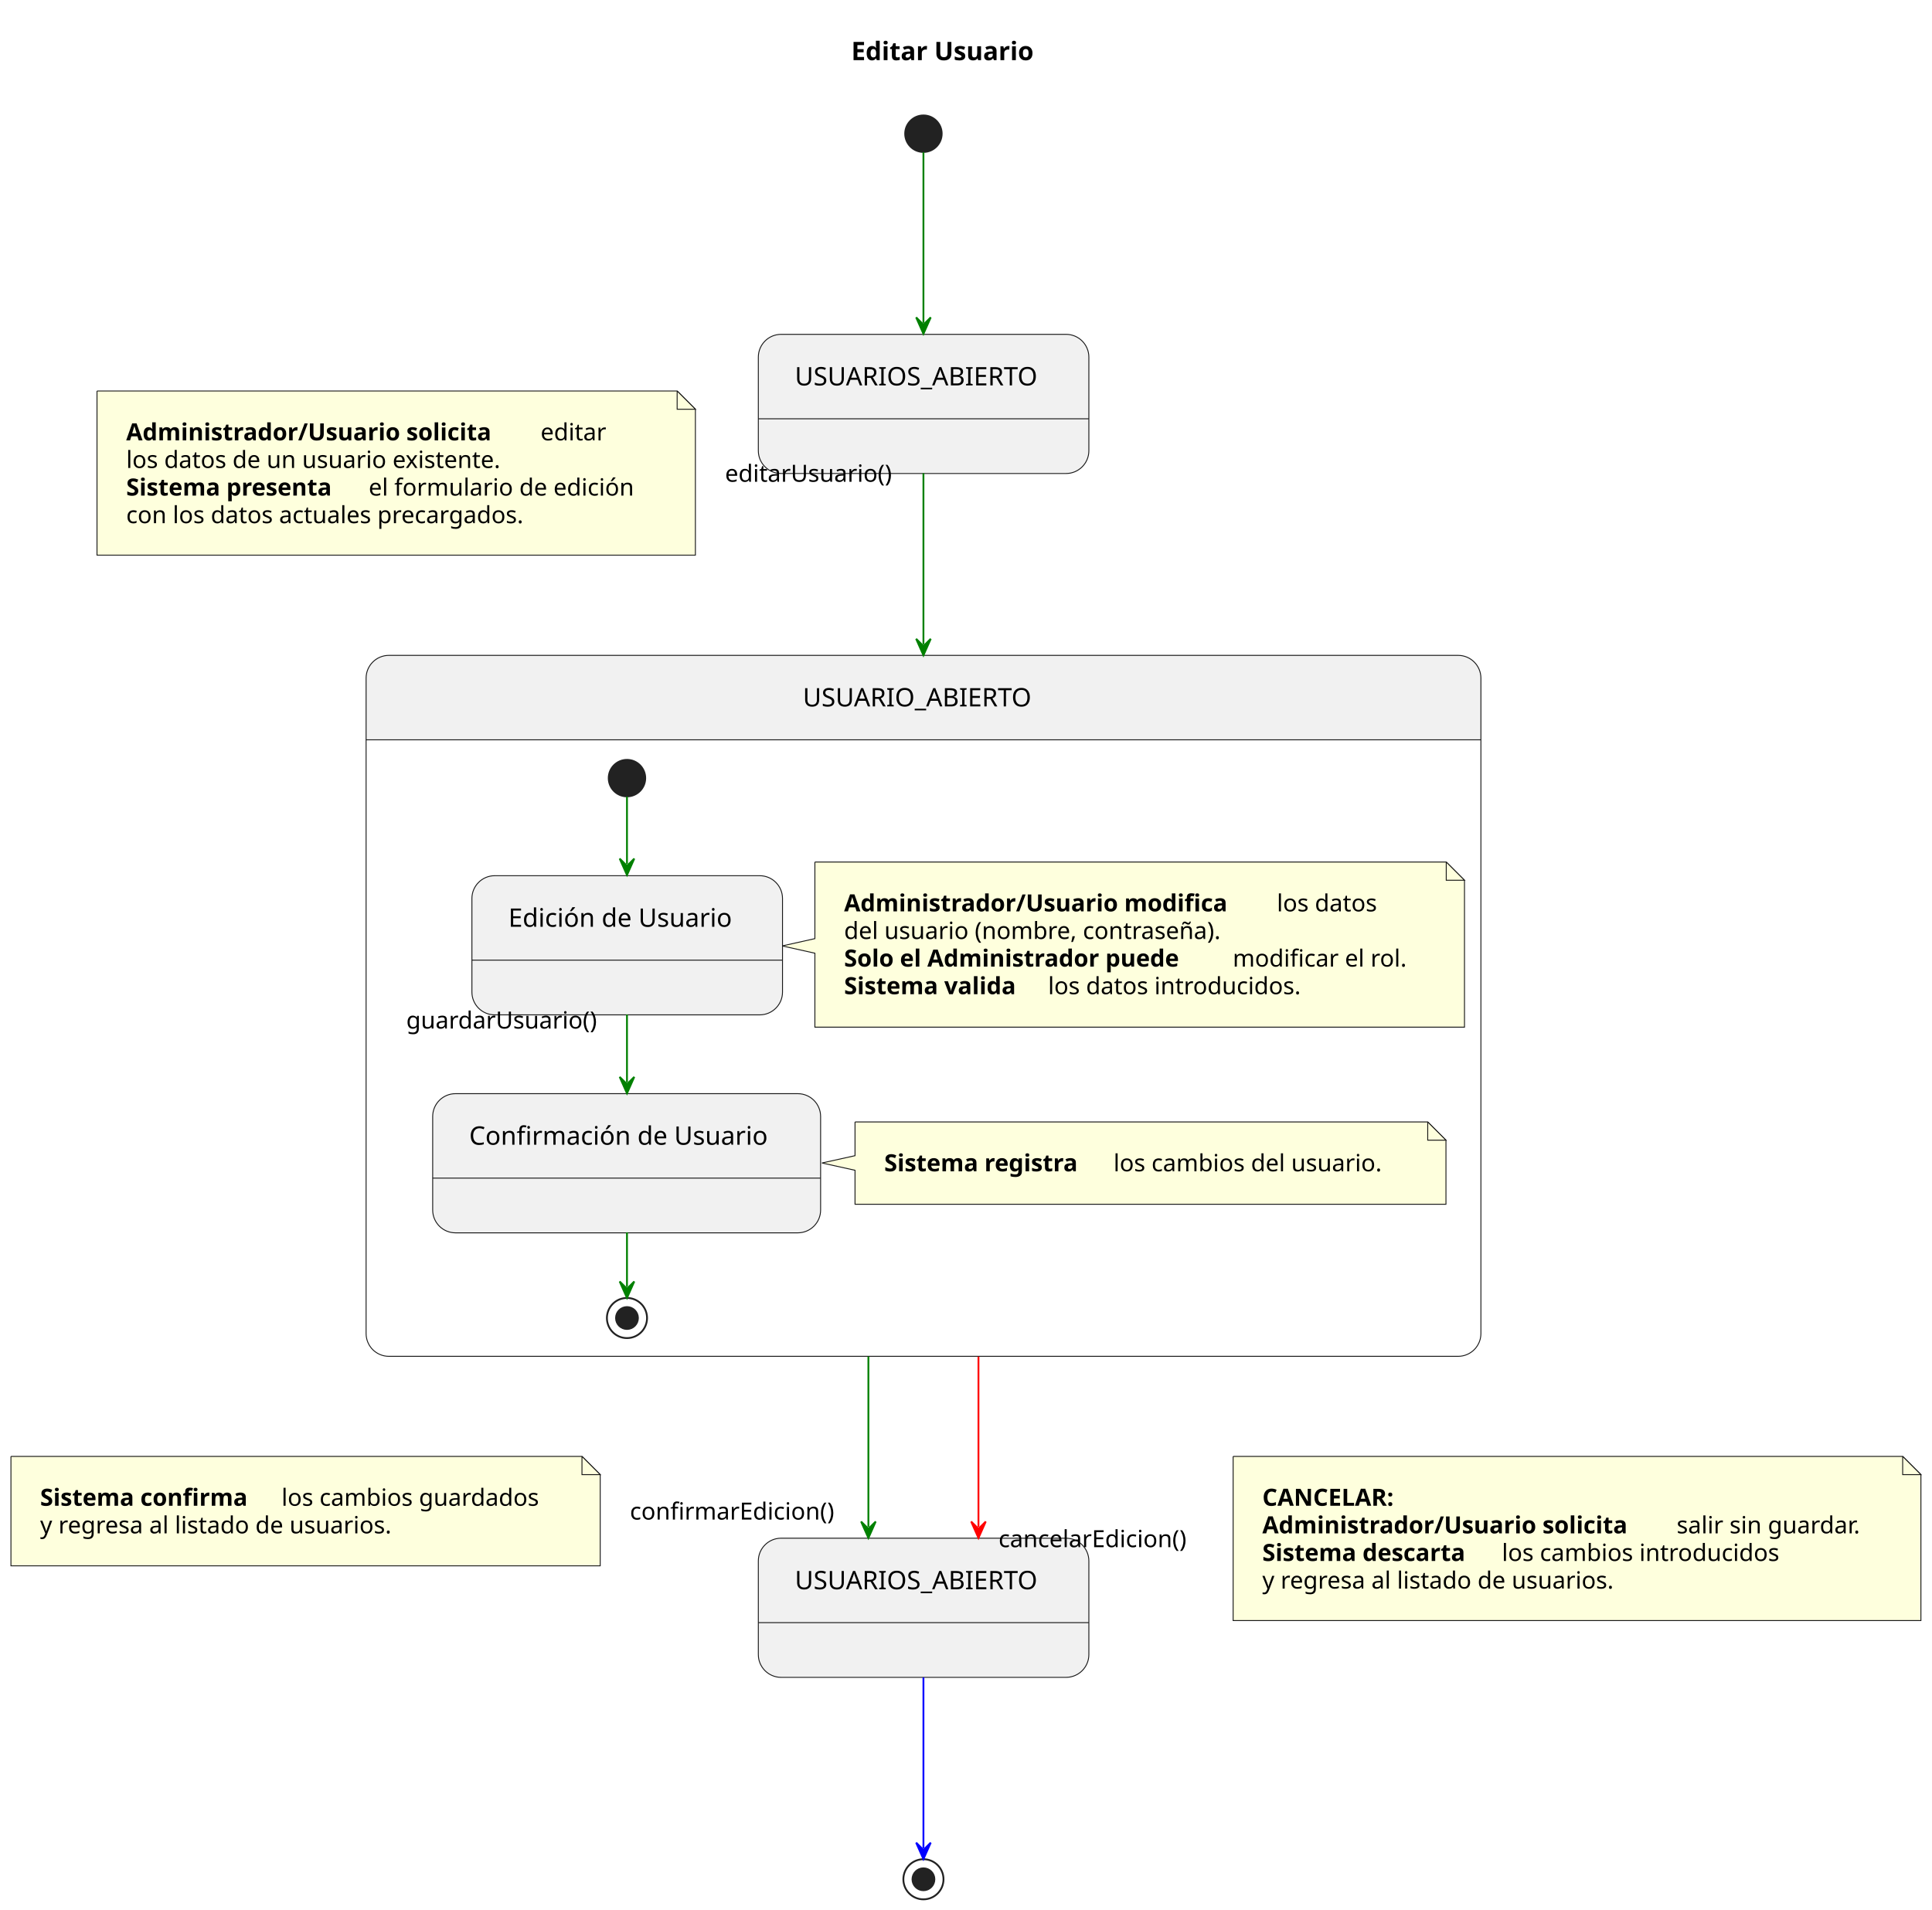
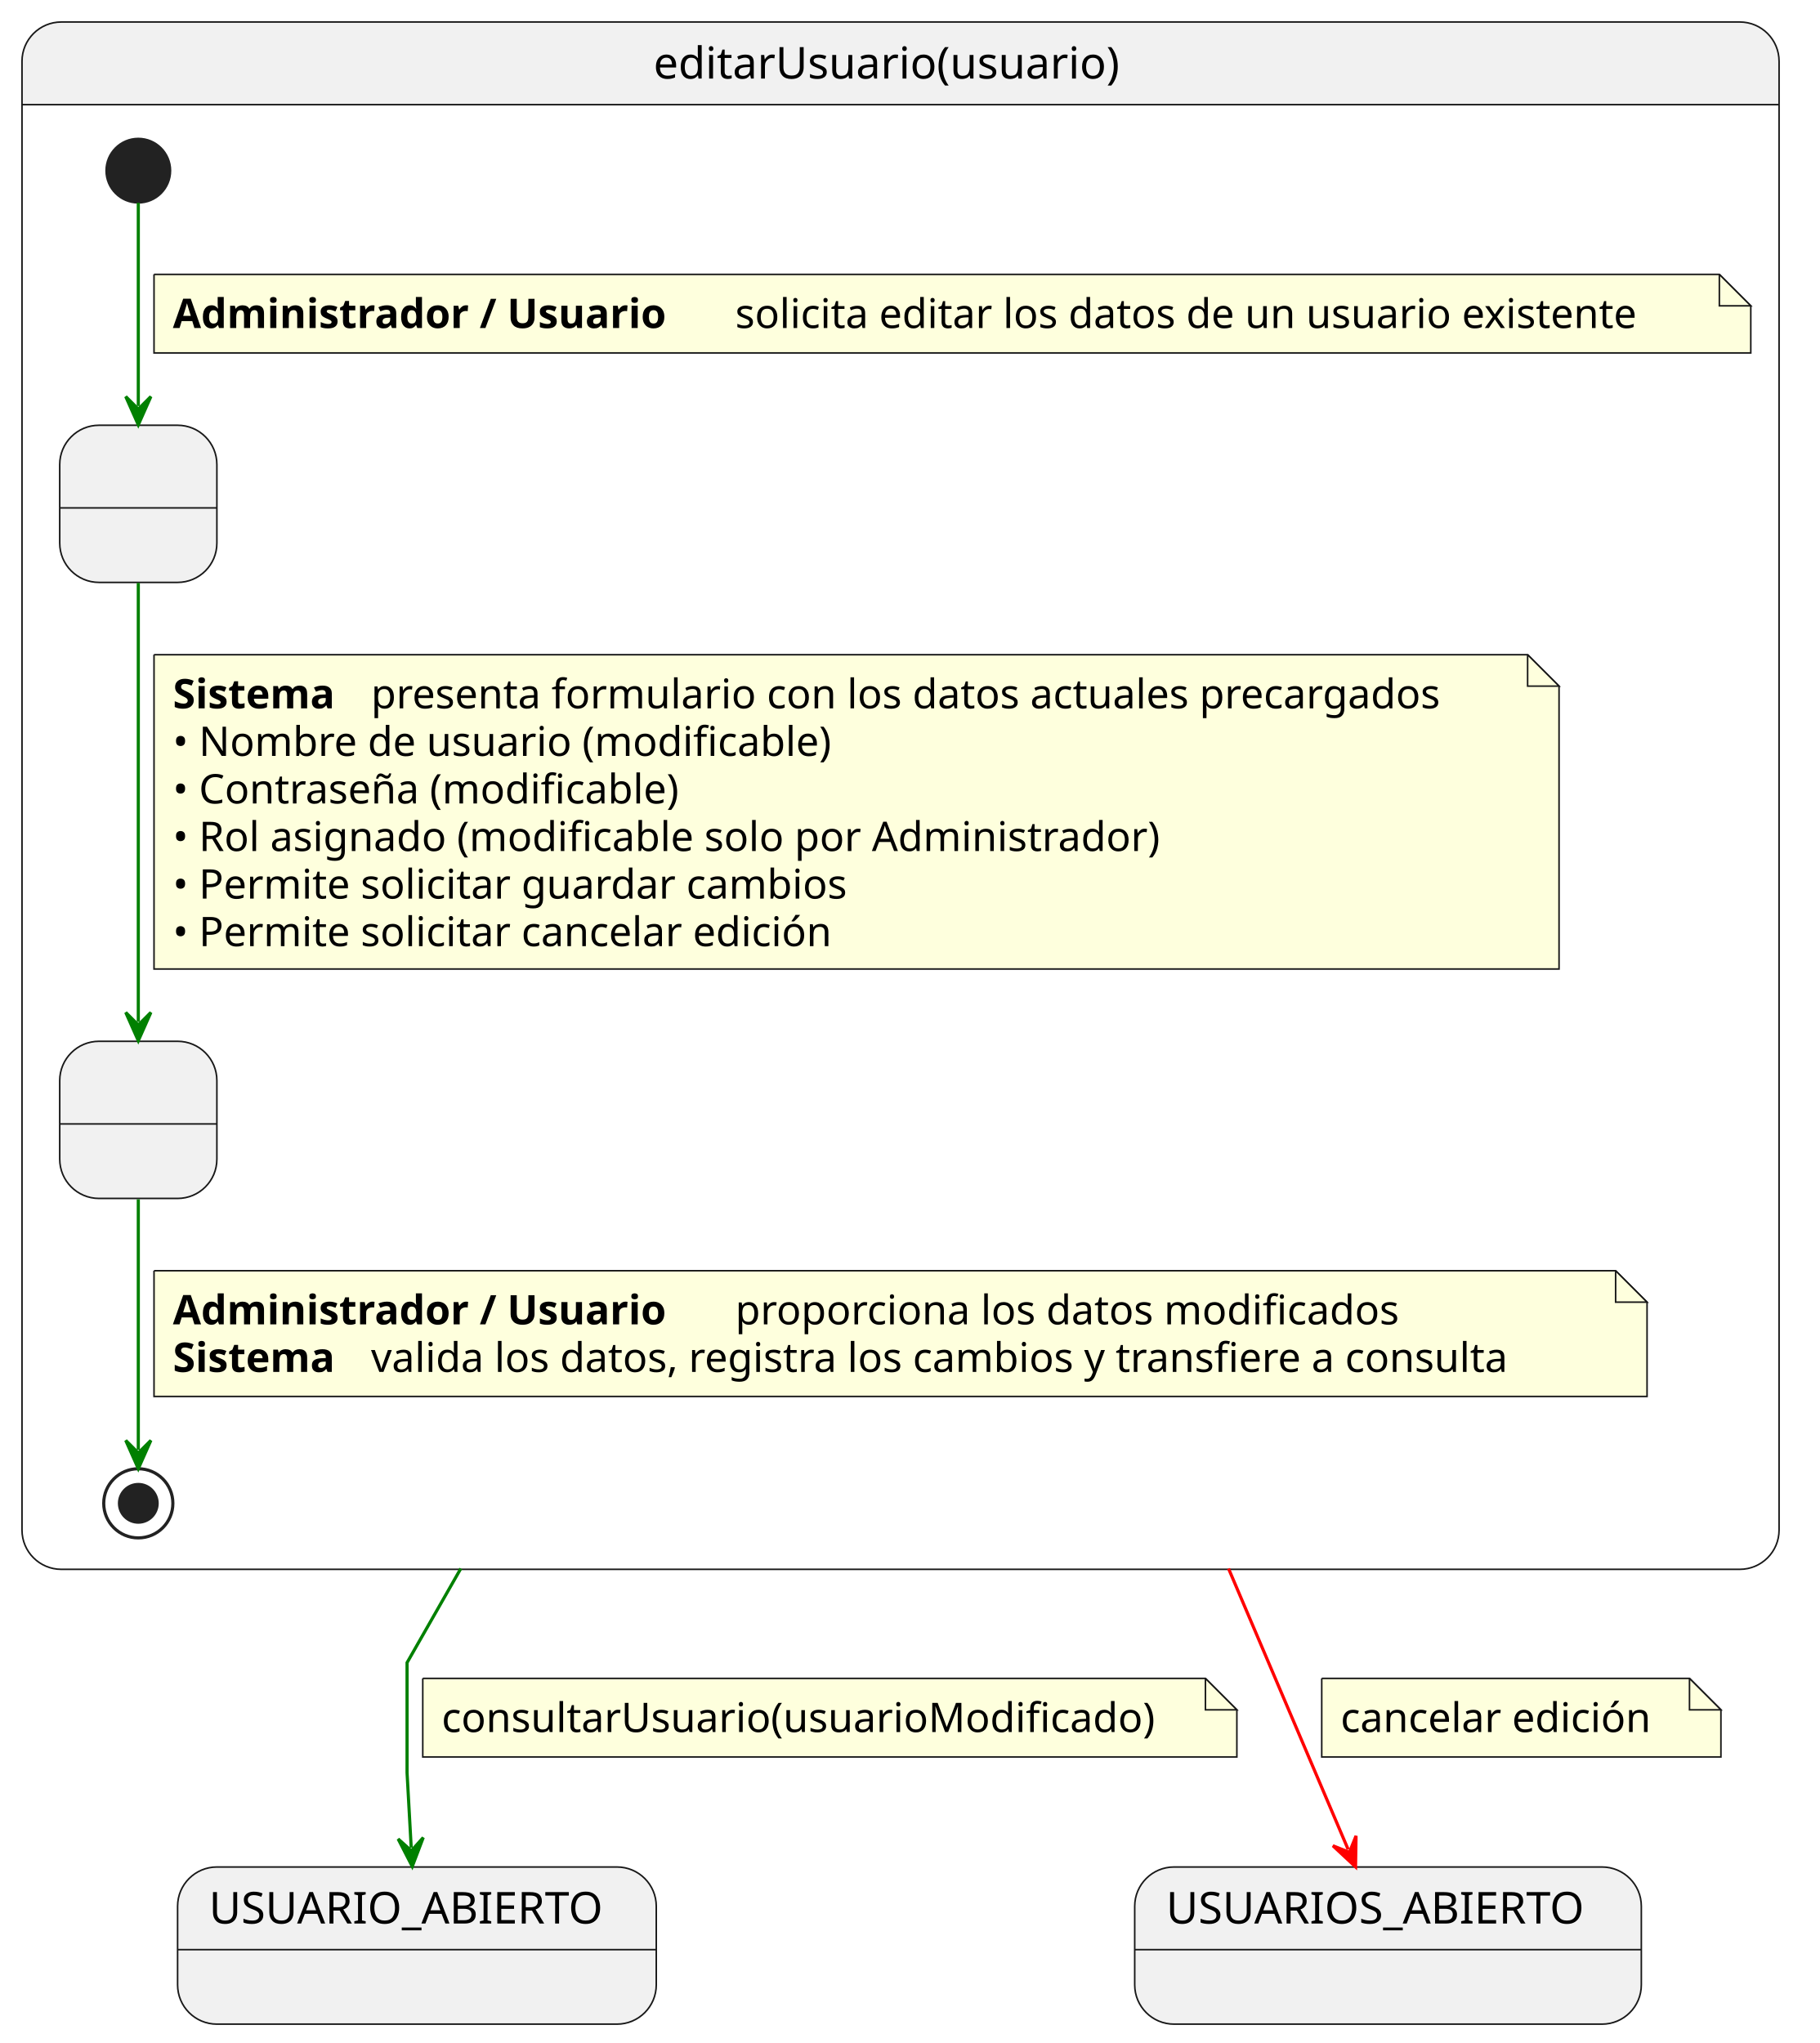
- <svg xmlns="http://www.w3.org/2000/svg" contentStyleType="text/css" data-diagram-type="STATE" height="1047px" preserveAspectRatio="none" style="width:1059px;height:1047px;background:#FFFFFF;" version="1.1" viewBox="0 0 1059 1047" width="1059px" zoomAndPan="magnify">
+ <svg xmlns="http://www.w3.org/2000/svg" contentStyleType="text/css" data-diagram-type="STATE" height="650px" preserveAspectRatio="none" style="width:579px;height:650px;background:#FFFFFF;" version="1.1" viewBox="0 0 579 650" width="579px" zoomAndPan="magnify">
  <defs />
  <g>
-     <g class="title" data-source-line="1">
-       <text fill="#000000" font-family="sans-serif" font-size="14" font-weight="bold" lengthAdjust="spacing" textLength="112.738" x="466.593" y="32.995">Editar Usuario</text>
+     <path d="M19.5,7 L553.5,7 A12.5,12.5 0 0 1 566,19.5 L566,33.297 L7,33.297 L7,19.5 A12.5,12.5 0 0 1 19.5,7" fill="#F1F1F1" />
+     <rect fill="none" height="492.297" rx="12.5" ry="12.5" style="stroke:#181818;stroke-width:0.5;" width="559" x="7" y="7" />
+     <line style="stroke:#181818;stroke-width:0.5;" x1="7" x2="566" y1="33.297" y2="33.297" />
+     <text fill="#000000" font-family="sans-serif" font-size="14" lengthAdjust="spacing" textLength="157.172" x="207.914" y="24.995">editarUsuario(usuario)</text>
+     <g class="entity" data-qualified-name="editarUsuario.SolicitandoEdicion" id="ent0003">
+       <rect fill="#F1F1F1" height="50" rx="12.5" ry="12.5" style="stroke:#181818;stroke-width:0.5;" width="50" x="19" y="135.297" />
+       <line style="stroke:#181818;stroke-width:0.5;" x1="19" x2="69" y1="161.594" y2="161.594" />
+       <text fill="#000000" font-family="sans-serif" font-size="14" lengthAdjust="spacing" textLength="4.45" x="41.775" y="153.292"> </text>
    </g>
-     <g id="USUARIOS_ABIERTO_INICIAL">
-       <rect fill="#F1F1F1" height="76.297" rx="12.5" ry="12.5" style="stroke:#181818;stroke-width:0.5;" width="181.176" x="415.67" y="183.297" />
-       <line style="stroke:#181818;stroke-width:0.5;" x1="415.67" x2="596.846" y1="229.594" y2="229.594" />
-       <text fill="#000000" font-family="sans-serif" font-size="14" lengthAdjust="spacing" textLength="141.176" x="435.67" y="211.292">USUARIOS_ABIERTO</text>
+     <g class="entity" data-qualified-name="editarUsuario.EditandoUsuario" id="ent0004">
+       <rect fill="#F1F1F1" height="50" rx="12.5" ry="12.5" style="stroke:#181818;stroke-width:0.5;" width="50" x="19" y="331.297" />
+       <line style="stroke:#181818;stroke-width:0.5;" x1="19" x2="69" y1="357.594" y2="357.594" />
+       <text fill="#000000" font-family="sans-serif" font-size="14" lengthAdjust="spacing" textLength="4.45" x="41.775" y="349.292"> </text>
    </g>
-     <path d="M213.17,359.297 L799.242,359.297 A12.5,12.5 0 0 1 811.742,371.797 L811.742,405.594 L200.67,405.594 L200.67,371.797 A12.5,12.5 0 0 1 213.17,359.297" fill="#F1F1F1" />
-     <rect fill="none" height="384.297" rx="12.5" ry="12.5" style="stroke:#181818;stroke-width:0.5;" width="611.072" x="200.67" y="359.297" />
-     <line style="stroke:#181818;stroke-width:0.5;" x1="200.67" x2="811.742" y1="405.594" y2="405.594" />
-     <text fill="#000000" font-family="sans-serif" font-size="14" lengthAdjust="spacing" textLength="132.289" x="440.062" y="387.292">USUARIO_ABIERTO</text>
-     <g id="USUARIO_ABIERTO.EdicionUsuario">
-       <rect fill="#F1F1F1" height="76.297" rx="12.5" ry="12.5" style="stroke:#181818;stroke-width:0.5;" width="170.252" x="258.67" y="480.094" />
-       <line style="stroke:#181818;stroke-width:0.5;" x1="258.67" x2="428.922" y1="526.391" y2="526.391" />
-       <text fill="#000000" font-family="sans-serif" font-size="14" lengthAdjust="spacing" textLength="130.252" x="278.67" y="508.089">Edición de Usuario</text>
+     <g class="start_entity" data-qualified-name="editarUsuario..start.editarUsuario" data-source-line="8" id="ent0002">
+       <ellipse cx="44" cy="54.297" fill="#222222" rx="10" ry="10" style="stroke:#222222;stroke-width:1;" />
    </g>
-     <g id="USUARIO_ABIERTO.ConfirmacionUsuario">
-       <rect fill="#F1F1F1" height="76.297" rx="12.5" ry="12.5" style="stroke:#181818;stroke-width:0.5;" width="212.635" x="237.17" y="599.594" />
-       <line style="stroke:#181818;stroke-width:0.5;" x1="237.17" x2="449.805" y1="645.891" y2="645.891" />
-       <text fill="#000000" font-family="sans-serif" font-size="14" lengthAdjust="spacing" textLength="172.635" x="257.17" y="627.589">Confirmación de Usuario</text>
+     <g class="end_entity" data-qualified-name="editarUsuario..end.editarUsuario" data-source-line="23" id="ent0005">
+       <ellipse cx="44" cy="478.297" fill="none" rx="11" ry="11" style="stroke:#222222;stroke-width:1;" />
+       <ellipse cx="44" cy="478.297" fill="#222222" rx="6" ry="6" style="stroke:#222222;stroke-width:1;" />
    </g>
-     <ellipse cx="343.67" cy="426.594" fill="#222222" rx="10" ry="10" style="stroke:#222222;stroke-width:1;" />
-     <ellipse cx="343.67" cy="722.594" fill="none" rx="11" ry="11" style="stroke:#222222;stroke-width:1;" />
-     <ellipse cx="343.67" cy="722.594" fill="#222222" rx="6" ry="6" style="stroke:#222222;stroke-width:1;" />
-     <g class="entity" data-entity="GMN2" data-source-line="27" data-uid="ent0003" id="entity_GMN2">
-       <path d="M446.67,472.594 L446.67,514.594 L428.74,518.594 L446.67,522.594 L446.67,563.125 A0,0 0 0 0 446.67,563.125 L802.742,563.125 A0,0 0 0 0 802.742,563.125 L802.742,482.594 L792.742,472.594 L446.67,472.594 A0,0 0 0 0 446.67,472.594" fill="#FEFFDD" style="stroke:#181818;stroke-width:0.5;" />
-       <path d="M792.742,472.594 L792.742,482.594 L802.742,482.594 L792.742,472.594" fill="#FEFFDD" style="stroke:#181818;stroke-width:0.5;" />
-       <text fill="#000000" font-family="sans-serif" font-size="13" font-weight="bold" lengthAdjust="spacing" textLength="233.086" x="462.67" y="499.661">Administrador/Usuario modifica</text>
-       <text fill="#000000" font-family="sans-serif" font-size="13" lengthAdjust="spacing" textLength="58.513" x="699.888" y="499.661">los datos</text>
-       <text fill="#000000" font-family="sans-serif" font-size="13" lengthAdjust="spacing" textLength="221.971" x="462.67" y="514.793">del usuario (nombre, contraseña).</text>
-       <text fill="#000000" font-family="sans-serif" font-size="13" font-weight="bold" lengthAdjust="spacing" textLength="208.895" x="462.67" y="529.926">Solo el Administrador puede</text>
-       <text fill="#000000" font-family="sans-serif" font-size="13" lengthAdjust="spacing" textLength="102.045" x="675.697" y="529.926">modificar el rol.</text>
-       <text fill="#000000" font-family="sans-serif" font-size="13" font-weight="bold" lengthAdjust="spacing" textLength="107.669" x="462.67" y="545.059">Sistema valida</text>
-       <text fill="#000000" font-family="sans-serif" font-size="13" lengthAdjust="spacing" textLength="147.253" x="574.471" y="545.059">los datos introducidos.</text>
+     <g class="link" data-entity-1="ent0002" data-entity-2="ent0003" data-link-type="dependency" data-source-line="8" id="lnk3">
+       <path d="M44,64.527 C44,80.237 44,106.657 44,129.167" fill="none" id="*start*editarUsuario-to-SolicitandoEdicion" style="stroke:#008000;stroke-width:1;" />
+       <polygon fill="#008000" points="44,135.167,48,126.167,44,130.167,40,126.167,44,135.167" style="stroke:#008000;stroke-width:1;" />
+       <path d="M49,87.297 L49,112.297 L557,112.297 L557,97.297 L547,87.297 L49,87.297" fill="#FEFFDD" style="stroke:#181818;stroke-width:0.5;" />
+       <path d="M547,87.297 L547,97.297 L557,97.297 L547,87.297" fill="#FEFFDD" style="stroke:#181818;stroke-width:0.5;" />
+       <text fill="#000000" font-family="sans-serif" font-size="13" font-weight="bold" lengthAdjust="spacing" textLength="174.783" x="55" y="104.364">Administrador / Usuario</text>
+       <text fill="#000000" font-family="sans-serif" font-size="13" lengthAdjust="spacing" textLength="308.712" x="233.915" y="104.364">solicita editar los datos de un usuario existente</text>
    </g>
-     <g class="entity" data-entity="GMN5" data-source-line="35" data-uid="ent0006" id="entity_GMN5">
-       <path d="M468.67,615.094 L468.67,633.594 L450.54,637.594 L468.67,641.594 L468.67,660.227 A0,0 0 0 0 468.67,660.227 L792.585,660.227 A0,0 0 0 0 792.585,660.227 L792.585,625.094 L782.585,615.094 L468.67,615.094 A0,0 0 0 0 468.67,615.094" fill="#FEFFDD" style="stroke:#181818;stroke-width:0.5;" />
-       <path d="M782.585,615.094 L782.585,625.094 L792.585,625.094 L782.585,615.094" fill="#FEFFDD" style="stroke:#181818;stroke-width:0.5;" />
-       <text fill="#000000" font-family="sans-serif" font-size="13" font-weight="bold" lengthAdjust="spacing" textLength="121.558" x="484.67" y="642.161">Sistema registra</text>
-       <text fill="#000000" font-family="sans-serif" font-size="13" lengthAdjust="spacing" textLength="157.225" x="610.36" y="642.161">los cambios del usuario.</text>
+     <g class="link" data-entity-1="ent0003" data-entity-2="ent0004" data-link-type="dependency" data-source-line="13" id="lnk4">
+       <path d="M44,185.477 C44,222.757 44,287.847 44,325.117" fill="none" id="SolicitandoEdicion-to-EditandoUsuario" style="stroke:#008000;stroke-width:1;" />
+       <polygon fill="#008000" points="44,331.117,48,322.117,44,326.117,40,322.117,44,331.117" style="stroke:#008000;stroke-width:1;" />
+       <path d="M49,208.297 L49,308.297 L496,308.297 L496,218.297 L486,208.297 L49,208.297" fill="#FEFFDD" style="stroke:#181818;stroke-width:0.5;" />
+       <path d="M486,208.297 L486,218.297 L496,218.297 L486,208.297" fill="#FEFFDD" style="stroke:#181818;stroke-width:0.5;" />
+       <text fill="#000000" font-family="sans-serif" font-size="13" font-weight="bold" lengthAdjust="spacing" textLength="58.906" x="55" y="225.364">Sistema</text>
+       <text fill="#000000" font-family="sans-serif" font-size="13" lengthAdjust="spacing" textLength="363.498" x="118.039" y="225.364">presenta formulario con los datos actuales precargados</text>
+       <text fill="#000000" font-family="sans-serif" font-size="13" lengthAdjust="spacing" textLength="226.3" x="55" y="240.497">• Nombre de usuario (modificable)</text>
+       <text fill="#000000" font-family="sans-serif" font-size="13" lengthAdjust="spacing" textLength="176.376" x="55" y="255.629">• Contraseña (modificable)</text>
+       <text fill="#000000" font-family="sans-serif" font-size="13" lengthAdjust="spacing" textLength="337.708" x="55" y="270.762">• Rol asignado (modificable solo por Administrador)</text>
+       <text fill="#000000" font-family="sans-serif" font-size="13" lengthAdjust="spacing" textLength="231.601" x="55" y="285.895">• Permite solicitar guardar cambios</text>
+       <text fill="#000000" font-family="sans-serif" font-size="13" lengthAdjust="spacing" textLength="228.103" x="55" y="301.028">• Permite solicitar cancelar edición</text>
    </g>
-     <g class="link" data-entity-1=".start.USUARIO_ABIERTO" data-entity-2="EdicionUsuario" data-source-line="25" data-uid="lnk6" id="link_.start.USUARIO_ABIERTO_EdicionUsuario">
-       <path d="M343.67,436.734 C343.67,447.154 343.67,458.034 343.67,473.724" fill="none" id="*start*USUARIO_ABIERTO-to-EdicionUsuario" style="stroke:#008000;stroke-width:1;" />
-       <polygon fill="#008000" points="343.67,479.724,347.67,470.724,343.67,474.724,339.67,470.724,343.67,479.724" style="stroke:#008000;stroke-width:1;" />
+     <g class="link" data-entity-1="ent0004" data-entity-2="ent0005" data-link-type="dependency" data-source-line="23" id="lnk6">
+       <path d="M44,381.577 C44,407.877 44,442.567 44,461.277" fill="none" id="EditandoUsuario-to-*end*editarUsuario" style="stroke:#008000;stroke-width:1;" />
+       <polygon fill="#008000" points="44,467.277,48,458.277,44,462.277,40,458.277,44,467.277" style="stroke:#008000;stroke-width:1;" />
+       <path d="M49,404.297 L49,444.297 L524,444.297 L524,414.297 L514,404.297 L49,404.297" fill="#FEFFDD" style="stroke:#181818;stroke-width:0.5;" />
+       <path d="M514,404.297 L514,414.297 L524,414.297 L514,404.297" fill="#FEFFDD" style="stroke:#181818;stroke-width:0.5;" />
+       <text fill="#000000" font-family="sans-serif" font-size="13" font-weight="bold" lengthAdjust="spacing" textLength="174.783" x="55" y="421.364">Administrador / Usuario</text>
+       <text fill="#000000" font-family="sans-serif" font-size="13" lengthAdjust="spacing" textLength="223.558" x="233.915" y="421.364">proporciona los datos modificados</text>
+       <text fill="#000000" font-family="sans-serif" font-size="13" font-weight="bold" lengthAdjust="spacing" textLength="58.906" x="55" y="436.497">Sistema</text>
+       <text fill="#000000" font-family="sans-serif" font-size="13" lengthAdjust="spacing" textLength="391.536" x="118.039" y="436.497">valida los datos, registra los cambios y transfiere a consulta</text>
    </g>
-     <g class="link" data-entity-1="EdicionUsuario" data-entity-2="ConfirmacionUsuario" data-source-line="33" data-uid="lnk7" id="link_EdicionUsuario_ConfirmacionUsuario">
-       <path d="M343.67,556.234 C343.67,570.034 343.67,579.604 343.67,593.404" fill="none" id="EdicionUsuario-to-ConfirmacionUsuario" style="stroke:#008000;stroke-width:1;" />
-       <polygon fill="#008000" points="343.67,599.404,347.67,590.404,343.67,594.404,339.67,590.404,343.67,599.404" style="stroke:#008000;stroke-width:1;" />
-       <text fill="#000000" font-family="sans-serif" font-size="13" lengthAdjust="spacing" textLength="110.913" x="222.67" y="563.891">guardarUsuario()</text>
+     <g class="entity" data-qualified-name="USUARIO_ABIERTO" id="ent0007">
+       <rect fill="#F1F1F1" height="50" rx="12.5" ry="12.5" style="stroke:#181818;stroke-width:0.5;" width="152.289" x="56.5" y="594" />
+       <line style="stroke:#181818;stroke-width:0.5;" x1="56.5" x2="208.789" y1="620.297" y2="620.297" />
+       <text fill="#000000" font-family="sans-serif" font-size="14" lengthAdjust="spacing" textLength="132.289" x="66.5" y="611.995">USUARIO_ABIERTO</text>
    </g>
-     <g class="link" data-entity-1="ConfirmacionUsuario" data-entity-2=".end.USUARIO_ABIERTO" data-source-line="38" data-uid="lnk9" id="link_ConfirmacionUsuario_.end.USUARIO_ABIERTO">
-       <path d="M343.67,675.614 C343.67,688.704 343.67,696.354 343.67,705.554" fill="none" id="ConfirmacionUsuario-to-*end*USUARIO_ABIERTO" style="stroke:#008000;stroke-width:1;" />
-       <polygon fill="#008000" points="343.67,711.554,347.67,702.554,343.67,706.554,339.67,702.554,343.67,711.554" style="stroke:#008000;stroke-width:1;" />
+     <g class="entity" data-qualified-name="USUARIOS_ABIERTO" id="ent0009">
+       <rect fill="#F1F1F1" height="50" rx="12.5" ry="12.5" style="stroke:#181818;stroke-width:0.5;" width="161.176" x="361" y="594" />
+       <line style="stroke:#181818;stroke-width:0.5;" x1="361" x2="522.176" y1="620.297" y2="620.297" />
+       <text fill="#000000" font-family="sans-serif" font-size="14" lengthAdjust="spacing" textLength="141.176" x="371" y="611.995">USUARIOS_ABIERTO</text>
    </g>
-     <g id="USUARIOS_ABIERTO_FINAL">
-       <rect fill="#F1F1F1" height="76.297" rx="12.5" ry="12.5" style="stroke:#181818;stroke-width:0.5;" width="181.176" x="415.67" y="843.297" />
-       <line style="stroke:#181818;stroke-width:0.5;" x1="415.67" x2="596.846" y1="889.594" y2="889.594" />
-       <text fill="#000000" font-family="sans-serif" font-size="14" lengthAdjust="spacing" textLength="141.176" x="435.67" y="871.292">USUARIOS_ABIERTO</text>
+     <g class="link" data-entity-1="ent0002" data-entity-2="ent0007" data-link-type="dependency" data-source-line="30" id="lnk8">
+       <path d="M146.6,499.05 C136.1,517.43 129.5,529 129.5,529 C129.5,529 129.5,564 129.5,564 C129.5,564 130.026,573.479 130.827,587.849" fill="none" id="editarUsuario-to-USUARIO_ABIERTO" style="stroke:#008000;stroke-width:1;" />
+       <polygon fill="#008000" points="131.16,593.84,134.654,584.632,130.882,588.848,126.666,585.076,131.16,593.84" style="stroke:#008000;stroke-width:1;" />
+       <path d="M134.5,534 L134.5,559 L393.5,559 L393.5,544 L383.5,534 L134.5,534" fill="#FEFFDD" style="stroke:#181818;stroke-width:0.5;" />
+       <path d="M383.5,534 L383.5,544 L393.5,544 L383.5,534" fill="#FEFFDD" style="stroke:#181818;stroke-width:0.5;" />
+       <text fill="#000000" font-family="sans-serif" font-size="13" lengthAdjust="spacing" textLength="238.589" x="140.5" y="551.067">consultarUsuario(usuarioModificado)</text>
    </g>
-     <ellipse cx="506.17" cy="73.297" fill="#222222" rx="10" ry="10" style="stroke:#222222;stroke-width:1;" />
-     <ellipse cx="506.17" cy="1030.297" fill="none" rx="11" ry="11" style="stroke:#222222;stroke-width:1;" />
-     <ellipse cx="506.17" cy="1030.297" fill="#222222" rx="6" ry="6" style="stroke:#222222;stroke-width:1;" />
-     <g class="link" data-entity-1=".start." data-entity-2="USUARIOS_ABIERTO_INICIAL" data-source-line="11" data-uid="lnk3" id="link_.start._USUARIOS_ABIERTO_INICIAL">
-       <path d="M506.17,83.467 C506.17,103.647 506.17,143.677 506.17,176.997" fill="none" id="*start*-to-USUARIOS_ABIERTO_INICIAL" style="stroke:#008000;stroke-width:1;" />
-       <polygon fill="#008000" points="506.17,182.997,510.17,173.997,506.17,177.997,502.17,173.997,506.17,182.997" style="stroke:#008000;stroke-width:1;" />
-     </g>
-     <g class="link" data-entity-1="USUARIOS_ABIERTO_INICIAL" data-entity-2="USUARIO_ABIERTO" data-source-line="13" data-uid="lnk4" id="link_USUARIOS_ABIERTO_INICIAL_USUARIO_ABIERTO">
-       <path d="M506.17,259.477 C506.17,285.177 506.17,315.217 506.17,353.237" fill="none" id="USUARIOS_ABIERTO_INICIAL-to-USUARIO_ABIERTO" style="stroke:#008000;stroke-width:1;" />
-       <polygon fill="#008000" points="506.17,359.237,510.17,350.237,506.17,354.237,502.17,350.237,506.17,359.237" style="stroke:#008000;stroke-width:1;" />
-       <path d="M53.17,214.357 L53.17,304.357 L381.17,304.357 L381.17,224.357 L371.17,214.357 L53.17,214.357" fill="#FEFFDD" style="stroke:#181818;stroke-width:0.5;" />
-       <path d="M371.17,214.357 L371.17,224.357 L381.17,224.357 L371.17,214.357" fill="#FEFFDD" style="stroke:#181818;stroke-width:0.5;" />
-       <text fill="#000000" font-family="sans-serif" font-size="13" font-weight="bold" lengthAdjust="spacing" textLength="222.987" x="69.17" y="241.424">Administrador/Usuario solicita</text>
-       <text fill="#000000" font-family="sans-serif" font-size="13" lengthAdjust="spacing" textLength="38.27" x="296.289" y="241.424">editar</text>
-       <text fill="#000000" font-family="sans-serif" font-size="13" lengthAdjust="spacing" textLength="220.537" x="69.17" y="256.557">los datos de un usuario existente.</text>
-       <text fill="#000000" font-family="sans-serif" font-size="13" font-weight="bold" lengthAdjust="spacing" textLength="128.762" x="69.17" y="271.689">Sistema presenta</text>
-       <text fill="#000000" font-family="sans-serif" font-size="13" lengthAdjust="spacing" textLength="154.337" x="202.065" y="271.689">el formulario de edición</text>
-       <text fill="#000000" font-family="sans-serif" font-size="13" lengthAdjust="spacing" textLength="234.432" x="69.17" y="286.822">con los datos actuales precargados.</text>
-       <text fill="#000000" font-family="sans-serif" font-size="13" lengthAdjust="spacing" textLength="97.817" x="397.401" y="264.123">editarUsuario()</text>
-     </g>
-     <g class="link" data-entity-1="USUARIO_ABIERTO" data-entity-2="USUARIOS_ABIERTO_FINAL" data-source-line="41" data-uid="lnk10" id="link_USUARIO_ABIERTO_USUARIOS_ABIERTO_FINAL">
-       <path d="M476,743.737 C476,781.637 476,811.547 476,837.177" fill="none" id="USUARIO_ABIERTO-to-USUARIOS_ABIERTO_FINAL" style="stroke:#008000;stroke-width:1;" />
-       <polygon fill="#008000" points="476,843.177,480,834.177,476,838.177,472,834.177,476,843.177" style="stroke:#008000;stroke-width:1;" />
-       <path d="M6,798.457 L6,858.457 L329,858.457 L329,808.457 L319,798.457 L6,798.457" fill="#FEFFDD" style="stroke:#181818;stroke-width:0.5;" />
-       <path d="M319,798.457 L319,808.457 L329,808.457 L319,798.457" fill="#FEFFDD" style="stroke:#181818;stroke-width:0.5;" />
-       <text fill="#000000" font-family="sans-serif" font-size="13" font-weight="bold" lengthAdjust="spacing" textLength="128.166" x="22" y="825.524">Sistema confirma</text>
-       <text fill="#000000" font-family="sans-serif" font-size="13" lengthAdjust="spacing" textLength="149.97" x="154.298" y="825.524">los cambios guardados</text>
-       <text fill="#000000" font-family="sans-serif" font-size="13" lengthAdjust="spacing" textLength="208.159" x="22" y="840.657">y regresa al listado de usuarios.</text>
-       <text fill="#000000" font-family="sans-serif" font-size="13" lengthAdjust="spacing" textLength="120.022" x="345.268" y="833.09">confirmarEdicion()</text>
-     </g>
-     <g class="link" data-entity-1="USUARIO_ABIERTO" data-entity-2="USUARIOS_ABIERTO_FINAL" data-source-line="47" data-uid="lnk11" id="link_USUARIO_ABIERTO_USUARIOS_ABIERTO_FINAL">
-       <path d="M536.33,743.737 C536.33,781.637 536.33,811.547 536.33,837.177" fill="none" id="USUARIO_ABIERTO-to-USUARIOS_ABIERTO_FINAL-1" style="stroke:#FF0000;stroke-width:1;" />
-       <polygon fill="#FF0000" points="536.33,843.177,540.33,834.177,536.33,838.177,532.33,834.177,536.33,843.177" style="stroke:#FF0000;stroke-width:1;" />
-       <text fill="#000000" font-family="sans-serif" font-size="13" lengthAdjust="spacing" textLength="112.595" x="547.33" y="848.223">cancelarEdicion()</text>
-       <path d="M675.925,798.457 L675.925,888.457 L1052.925,888.457 L1052.925,808.457 L1042.925,798.457 L675.925,798.457" fill="#FEFFDD" style="stroke:#181818;stroke-width:0.5;" />
-       <path d="M1042.925,798.457 L1042.925,808.457 L1052.925,808.457 L1042.925,798.457" fill="#FEFFDD" style="stroke:#181818;stroke-width:0.5;" />
-       <text fill="#000000" font-family="sans-serif" font-size="13" font-weight="bold" lengthAdjust="spacing" textLength="82.456" x="691.925" y="825.524">CANCELAR:</text>
-       <text fill="#000000" font-family="sans-serif" font-size="13" font-weight="bold" lengthAdjust="spacing" textLength="222.987" x="691.925" y="840.657">Administrador/Usuario solicita</text>
-       <text fill="#000000" font-family="sans-serif" font-size="13" lengthAdjust="spacing" textLength="109.694" x="919.044" y="840.657">salir sin guardar.</text>
-       <text fill="#000000" font-family="sans-serif" font-size="13" font-weight="bold" lengthAdjust="spacing" textLength="127.169" x="691.925" y="855.789">Sistema descarta</text>
-       <text fill="#000000" font-family="sans-serif" font-size="13" lengthAdjust="spacing" textLength="161.446" x="823.226" y="855.789">los cambios introducidos</text>
-       <text fill="#000000" font-family="sans-serif" font-size="13" lengthAdjust="spacing" textLength="208.159" x="691.925" y="870.922">y regresa al listado de usuarios.</text>
-     </g>
-     <g class="link" data-entity-1="USUARIOS_ABIERTO_FINAL" data-entity-2=".end." data-source-line="55" data-uid="lnk13" id="link_USUARIOS_ABIERTO_FINAL_.end.">
-       <path d="M506.17,919.667 C506.17,952.777 506.17,992.457 506.17,1013.217" fill="none" id="USUARIOS_ABIERTO_FINAL-to-*end*" style="stroke:#0000FF;stroke-width:1;" />
-       <polygon fill="#0000FF" points="506.17,1019.217,510.17,1010.217,506.17,1014.217,502.17,1010.217,506.17,1019.217" style="stroke:#0000FF;stroke-width:1;" />
+     <g class="link" data-entity-1="ent0002" data-entity-2="ent0009" data-link-type="dependency" data-source-line="35" id="lnk10">
+       <path d="M390.85,499.06 C407.36,537.83 419.669,566.73 428.909,588.43" fill="none" id="editarUsuario-to-USUARIOS_ABIERTO" style="stroke:#FF0000;stroke-width:1;" />
+       <polygon fill="#FF0000" points="431.26,593.95,431.414,584.102,429.301,589.35,424.054,587.236,431.26,593.95" style="stroke:#FF0000;stroke-width:1;" />
+       <path d="M420.5,534 L420.5,559 L547.5,559 L547.5,544 L537.5,534 L420.5,534" fill="#FEFFDD" style="stroke:#181818;stroke-width:0.5;" />
+       <path d="M537.5,534 L537.5,544 L547.5,544 L537.5,534" fill="#FEFFDD" style="stroke:#181818;stroke-width:0.5;" />
+       <text fill="#000000" font-family="sans-serif" font-size="13" lengthAdjust="spacing" textLength="106.368" x="426.5" y="551.067">cancelar edición</text>
    </g>
  </g>
</svg>
